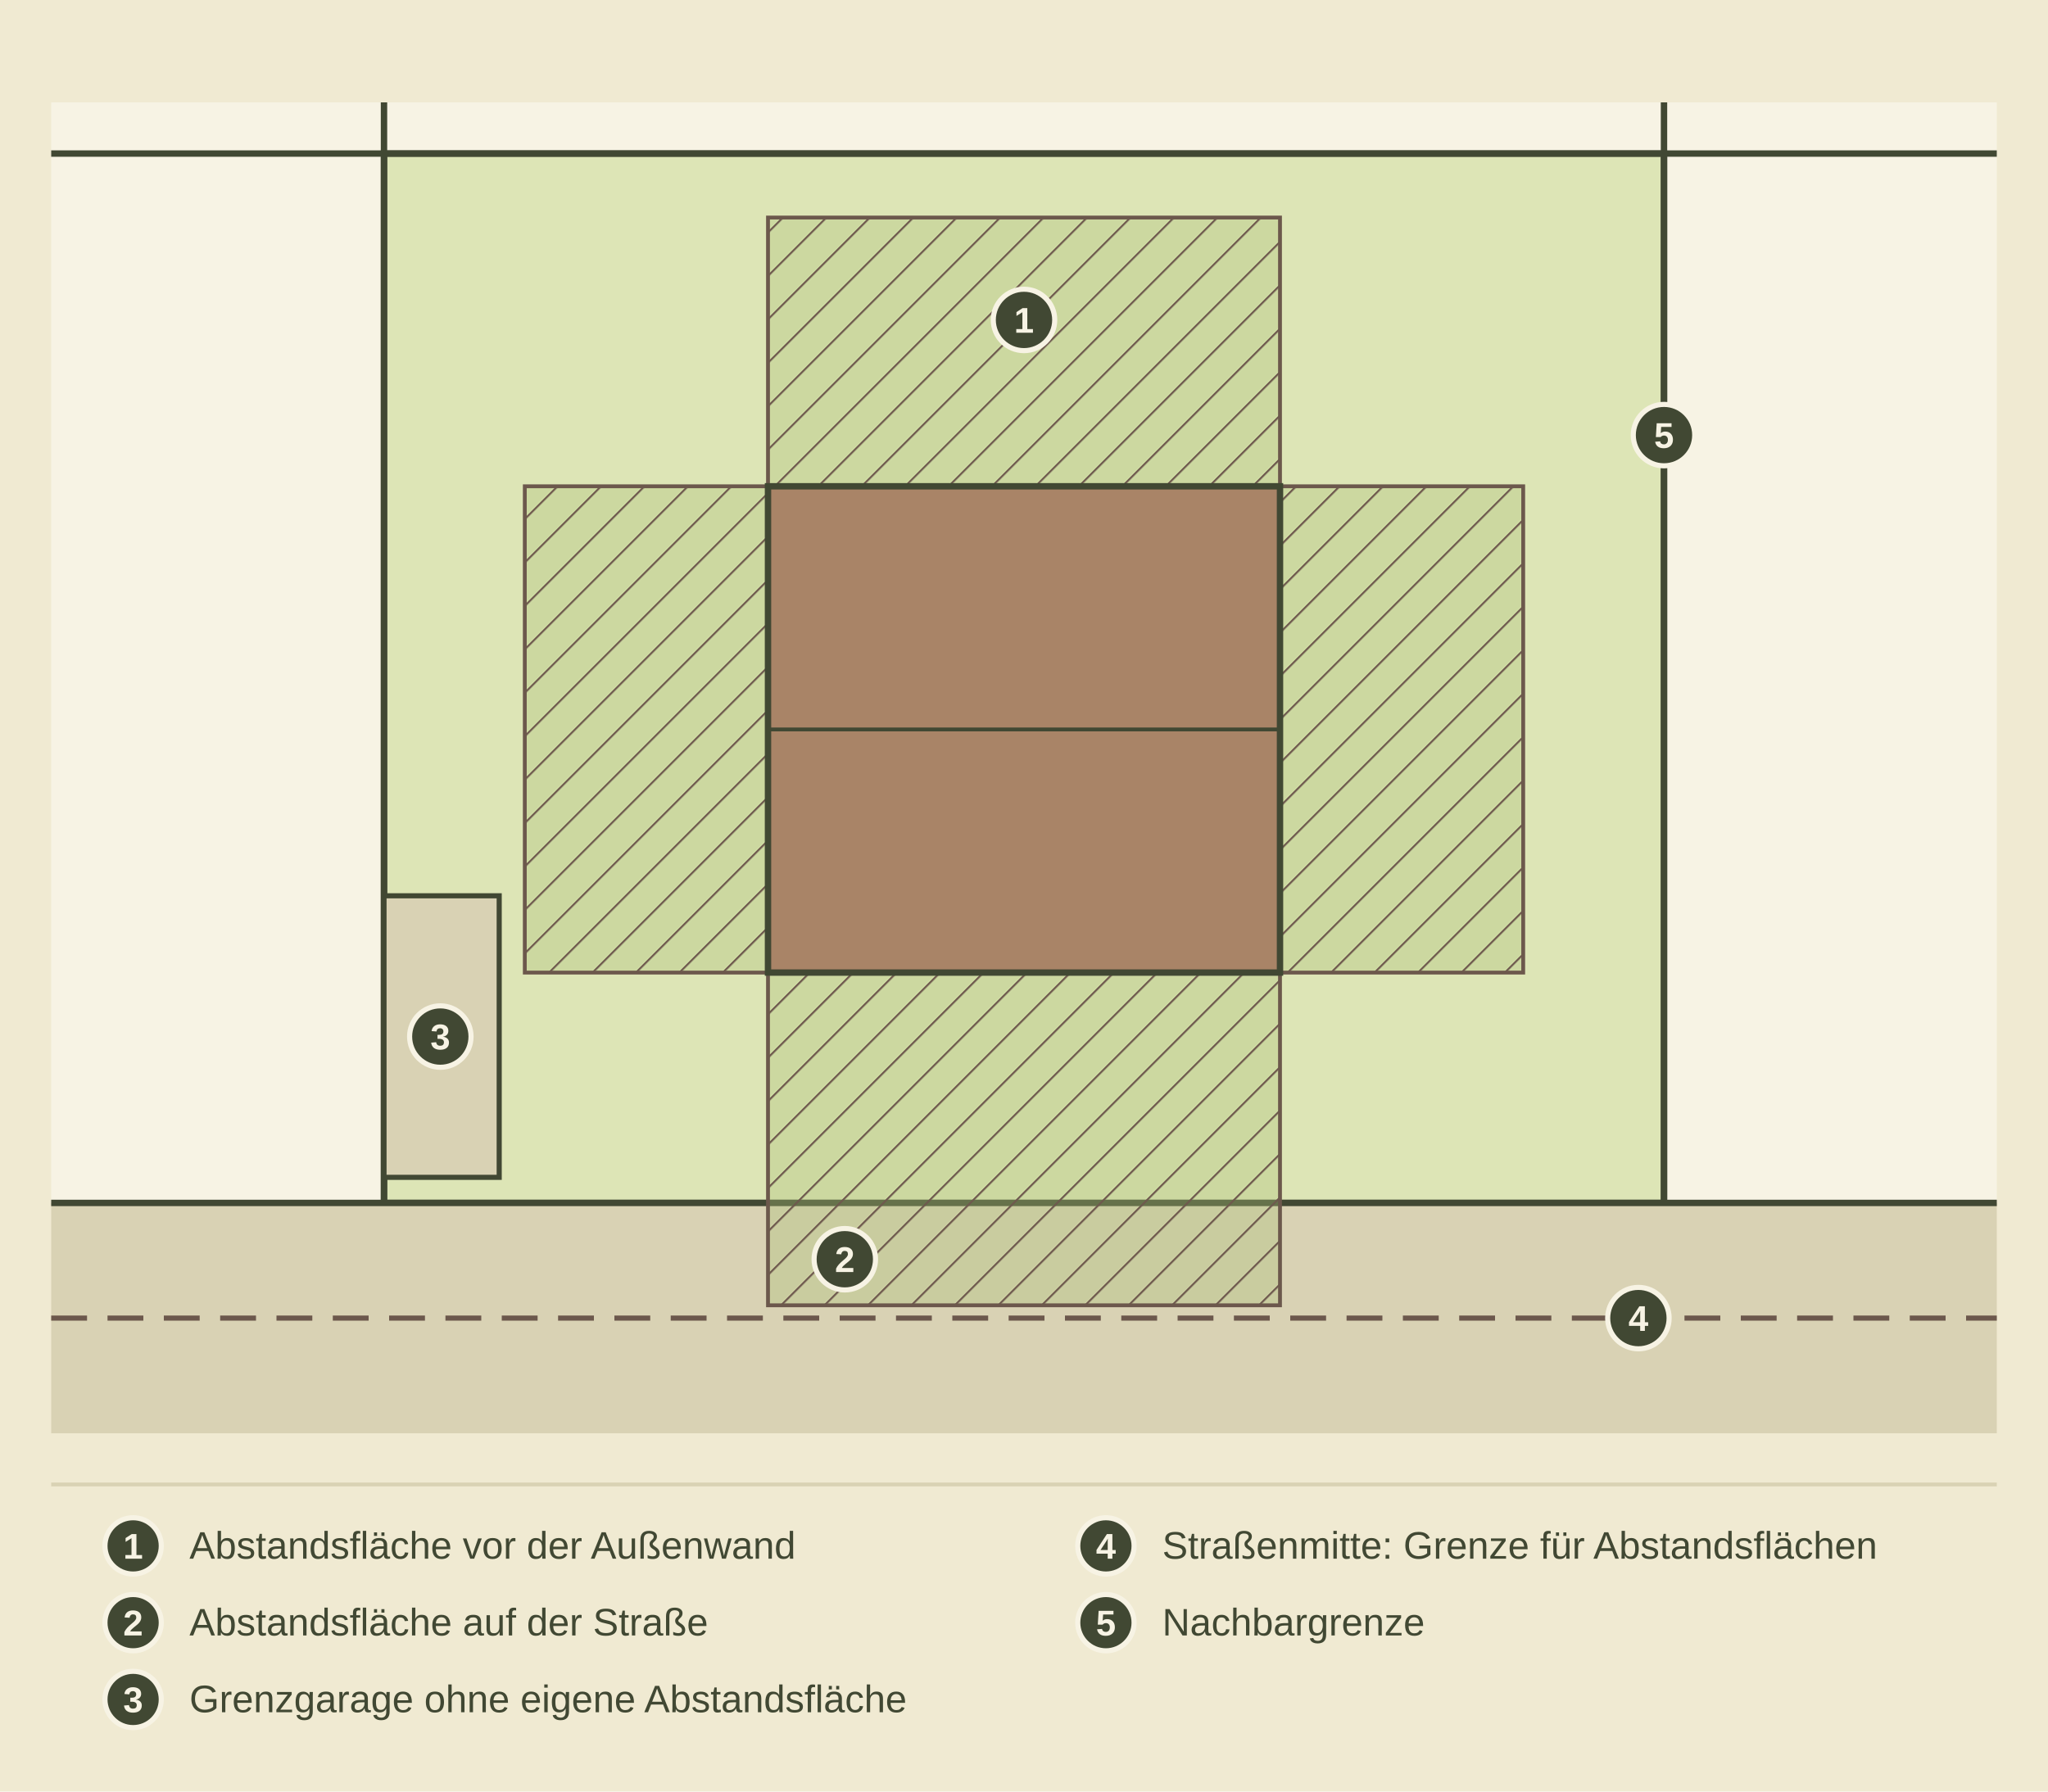
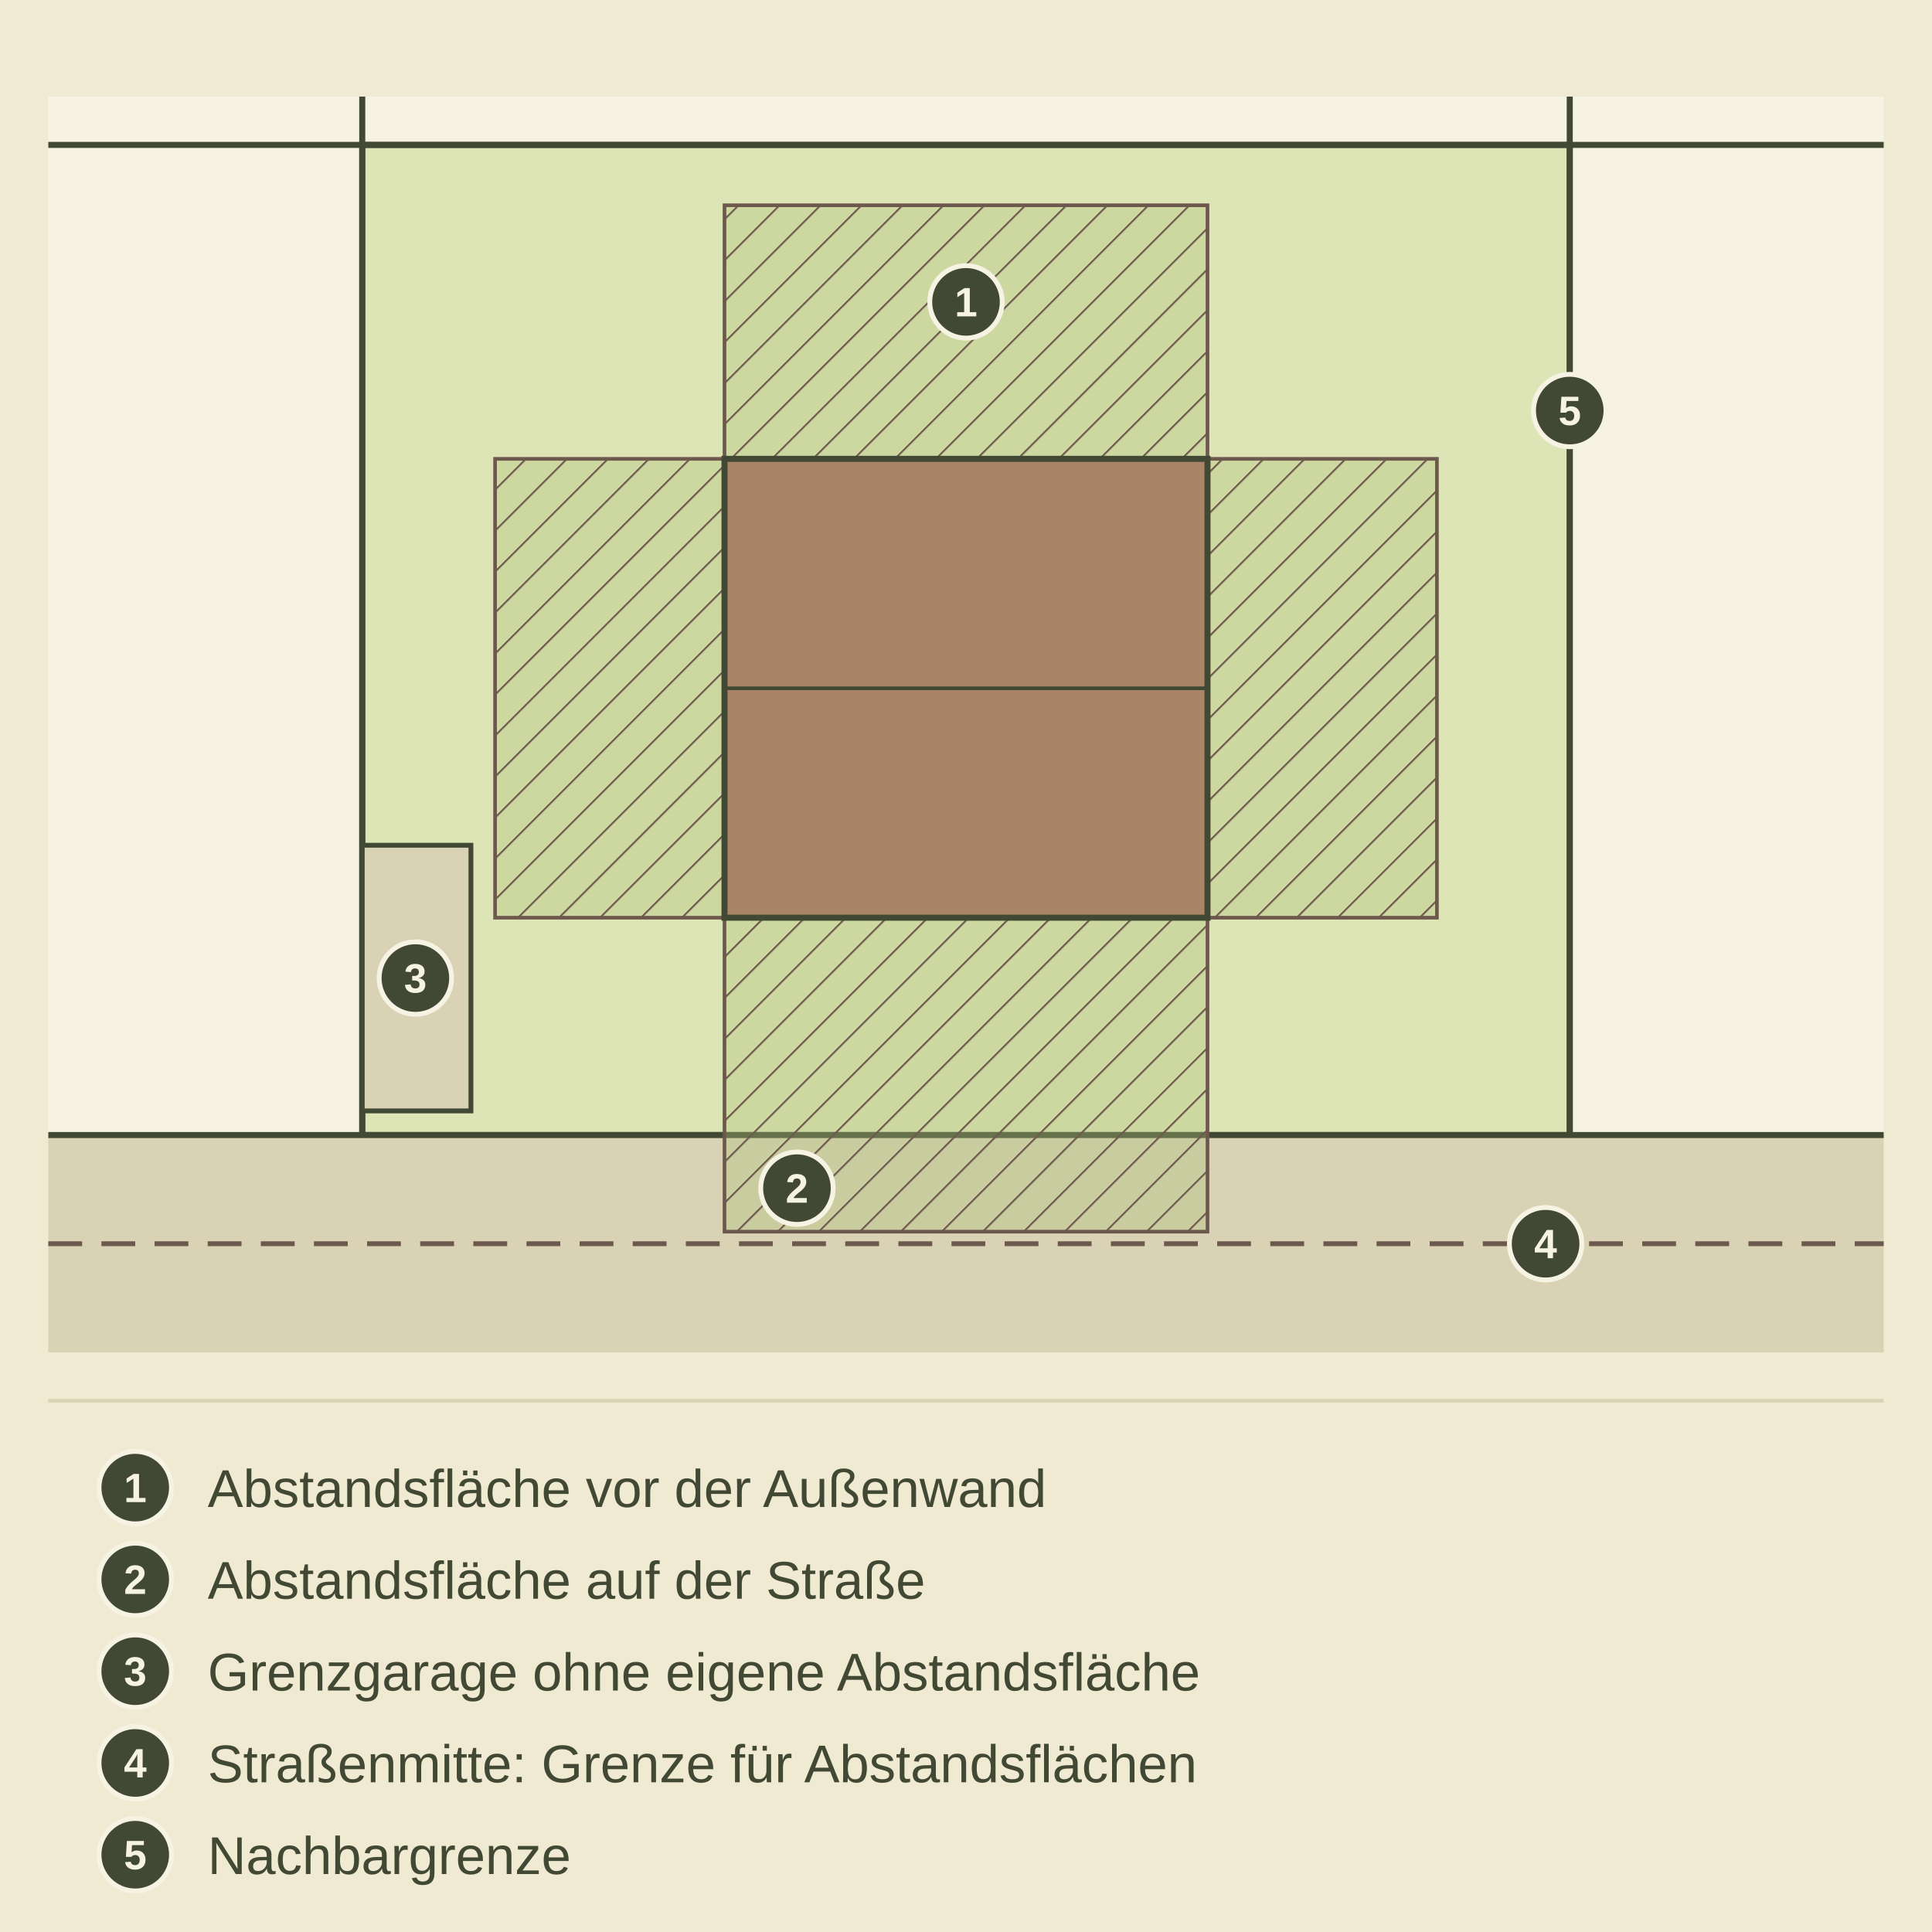
- <svg xmlns="http://www.w3.org/2000/svg" viewBox="0 0 800 700" width="800" height="700" font-family="Arial, Helvetica, 'Liberation Sans', sans-serif">
+ <svg xmlns="http://www.w3.org/2000/svg" viewBox="0 0 800 800" width="800" height="800" font-family="Arial, Helvetica, 'Liberation Sans', sans-serif">
  <defs>
    <pattern id="af" width="12" height="12" patternUnits="userSpaceOnUse" patternTransform="rotate(45)">
      <rect width="12" height="12" fill="#adc178" fill-opacity="0.35" />
      <line x1="0" y1="0" x2="0" y2="12" stroke="#6c584c" stroke-width="1.5" />
    </pattern>
    <pattern id="konflikt" width="10" height="10" patternUnits="userSpaceOnUse" patternTransform="rotate(-45)">
      <rect width="10" height="10" fill="#9a6b1f" fill-opacity="0.45" />
      <line x1="0" y1="0" x2="0" y2="10" stroke="#9a6b1f" stroke-width="3" />
    </pattern>
  </defs>
-   <rect x="0" y="0" width="800" height="700" fill="#f0ead2" />
+   <rect x="0" y="0" width="800" height="800" fill="#f0ead2" />
  <rect x="20" y="40" width="760" height="430" fill="#f7f3e4" />
  <rect x="150" y="60" width="500" height="410" fill="#dde5b6" stroke="#414833" stroke-width="2.5" />
  <line x1="150" y1="40" x2="150" y2="470" stroke="#414833" stroke-width="2.5" />
  <line x1="650" y1="40" x2="650" y2="470" stroke="#414833" stroke-width="2.5" />
  <line x1="20" y1="60" x2="780" y2="60" stroke="#414833" stroke-width="2.5" />
  <rect x="20" y="470" width="760" height="90" fill="#d9d2b4" />
  <line x1="20" y1="470" x2="780" y2="470" stroke="#414833" stroke-width="2.5" />
  <line x1="20" y1="515" x2="780" y2="515" stroke="#6c584c" stroke-width="2" stroke-dasharray="14 8" />
  <rect x="300" y="380" width="200" height="130" fill="url(#af)" stroke="#6c584c" stroke-width="1.5" />
  <rect x="300" y="85" width="200" height="105" fill="url(#af)" stroke="#6c584c" stroke-width="1.5" />
  <rect x="205" y="190" width="95" height="190" fill="url(#af)" stroke="#6c584c" stroke-width="1.5" />
  <rect x="500" y="190" width="95" height="190" fill="url(#af)" stroke="#6c584c" stroke-width="1.5" />
  <rect x="300" y="190" width="200" height="190" fill="#a98467" stroke="#414833" stroke-width="2.5" />
  <line x1="300" y1="285.0" x2="500" y2="285.0" stroke="#414833" stroke-width="1.5" />
  <rect x="150" y="350" width="45" height="110" fill="#d9d2b4" stroke="#414833" stroke-width="2" />
-   <circle cx="400" cy="125" r="12" fill="#414833" stroke="#f7f3e4" stroke-width="2" />
-   <text x="400" y="130" font-size="14" text-anchor="middle" font-weight="bold" fill="#f7f3e4">1</text>
-   <circle cx="330" cy="492" r="12" fill="#414833" stroke="#f7f3e4" stroke-width="2" />
-   <text x="330" y="497" font-size="14" text-anchor="middle" font-weight="bold" fill="#f7f3e4">2</text>
-   <circle cx="172" cy="405" r="12" fill="#414833" stroke="#f7f3e4" stroke-width="2" />
-   <text x="172" y="410" font-size="14" text-anchor="middle" font-weight="bold" fill="#f7f3e4">3</text>
-   <circle cx="640" cy="515" r="12" fill="#414833" stroke="#f7f3e4" stroke-width="2" />
-   <text x="640" y="520" font-size="14" text-anchor="middle" font-weight="bold" fill="#f7f3e4">4</text>
-   <circle cx="650" cy="170" r="12" fill="#414833" stroke="#f7f3e4" stroke-width="2" />
-   <text x="650" y="175" font-size="14" text-anchor="middle" font-weight="bold" fill="#f7f3e4">5</text>
+   <circle cx="400" cy="125" r="15" fill="#414833" stroke="#f7f3e4" stroke-width="2" />
+   <text x="400" y="131" font-size="17" text-anchor="middle" font-weight="bold" fill="#f7f3e4">1</text>
+   <circle cx="330" cy="492" r="15" fill="#414833" stroke="#f7f3e4" stroke-width="2" />
+   <text x="330" y="498" font-size="17" text-anchor="middle" font-weight="bold" fill="#f7f3e4">2</text>
+   <circle cx="172" cy="405" r="15" fill="#414833" stroke="#f7f3e4" stroke-width="2" />
+   <text x="172" y="411" font-size="17" text-anchor="middle" font-weight="bold" fill="#f7f3e4">3</text>
+   <circle cx="640" cy="515" r="15" fill="#414833" stroke="#f7f3e4" stroke-width="2" />
+   <text x="640" y="521" font-size="17" text-anchor="middle" font-weight="bold" fill="#f7f3e4">4</text>
+   <circle cx="650" cy="170" r="15" fill="#414833" stroke="#f7f3e4" stroke-width="2" />
+   <text x="650" y="176" font-size="17" text-anchor="middle" font-weight="bold" fill="#f7f3e4">5</text>
  <line x1="20" y1="580" x2="780" y2="580" stroke="#d9d2b4" stroke-width="1.5" />
-   <circle cx="52" cy="604" r="11" fill="#414833" stroke="#f7f3e4" stroke-width="2" />
-   <text x="52" y="609" font-size="14" text-anchor="middle" font-weight="bold" fill="#f7f3e4">1</text>
-   <text x="74" y="609" font-size="15" text-anchor="start" font-weight="normal" fill="#414833">Abstandsfläche vor der Außenwand</text>
-   <circle cx="52" cy="634" r="11" fill="#414833" stroke="#f7f3e4" stroke-width="2" />
-   <text x="52" y="639" font-size="14" text-anchor="middle" font-weight="bold" fill="#f7f3e4">2</text>
-   <text x="74" y="639" font-size="15" text-anchor="start" font-weight="normal" fill="#414833">Abstandsfläche auf der Straße</text>
-   <circle cx="52" cy="664" r="11" fill="#414833" stroke="#f7f3e4" stroke-width="2" />
-   <text x="52" y="669" font-size="14" text-anchor="middle" font-weight="bold" fill="#f7f3e4">3</text>
-   <text x="74" y="669" font-size="15" text-anchor="start" font-weight="normal" fill="#414833">Grenzgarage ohne eigene Abstandsfläche</text>
-   <circle cx="432" cy="604" r="11" fill="#414833" stroke="#f7f3e4" stroke-width="2" />
-   <text x="432" y="609" font-size="14" text-anchor="middle" font-weight="bold" fill="#f7f3e4">4</text>
-   <text x="454" y="609" font-size="15" text-anchor="start" font-weight="normal" fill="#414833">Straßenmitte: Grenze für Abstandsflächen</text>
-   <circle cx="432" cy="634" r="11" fill="#414833" stroke="#f7f3e4" stroke-width="2" />
-   <text x="432" y="639" font-size="14" text-anchor="middle" font-weight="bold" fill="#f7f3e4">5</text>
-   <text x="454" y="639" font-size="15" text-anchor="start" font-weight="normal" fill="#414833">Nachbargrenze</text>
+   <circle cx="56" cy="616" r="15" fill="#414833" stroke="#f7f3e4" stroke-width="2" />
+   <text x="56" y="622" font-size="17" text-anchor="middle" font-weight="bold" fill="#f7f3e4">1</text>
+   <text x="86" y="624" font-size="22" text-anchor="start" font-weight="normal" fill="#414833">Abstandsfläche vor der Außenwand</text>
+   <circle cx="56" cy="654" r="15" fill="#414833" stroke="#f7f3e4" stroke-width="2" />
+   <text x="56" y="660" font-size="17" text-anchor="middle" font-weight="bold" fill="#f7f3e4">2</text>
+   <text x="86" y="662" font-size="22" text-anchor="start" font-weight="normal" fill="#414833">Abstandsfläche auf der Straße</text>
+   <circle cx="56" cy="692" r="15" fill="#414833" stroke="#f7f3e4" stroke-width="2" />
+   <text x="56" y="698" font-size="17" text-anchor="middle" font-weight="bold" fill="#f7f3e4">3</text>
+   <text x="86" y="700" font-size="22" text-anchor="start" font-weight="normal" fill="#414833">Grenzgarage ohne eigene Abstandsfläche</text>
+   <circle cx="56" cy="730" r="15" fill="#414833" stroke="#f7f3e4" stroke-width="2" />
+   <text x="56" y="736" font-size="17" text-anchor="middle" font-weight="bold" fill="#f7f3e4">4</text>
+   <text x="86" y="738" font-size="22" text-anchor="start" font-weight="normal" fill="#414833">Straßenmitte: Grenze für Abstandsflächen</text>
+   <circle cx="56" cy="768" r="15" fill="#414833" stroke="#f7f3e4" stroke-width="2" />
+   <text x="56" y="774" font-size="17" text-anchor="middle" font-weight="bold" fill="#f7f3e4">5</text>
+   <text x="86" y="776" font-size="22" text-anchor="start" font-weight="normal" fill="#414833">Nachbargrenze</text>
</svg>
